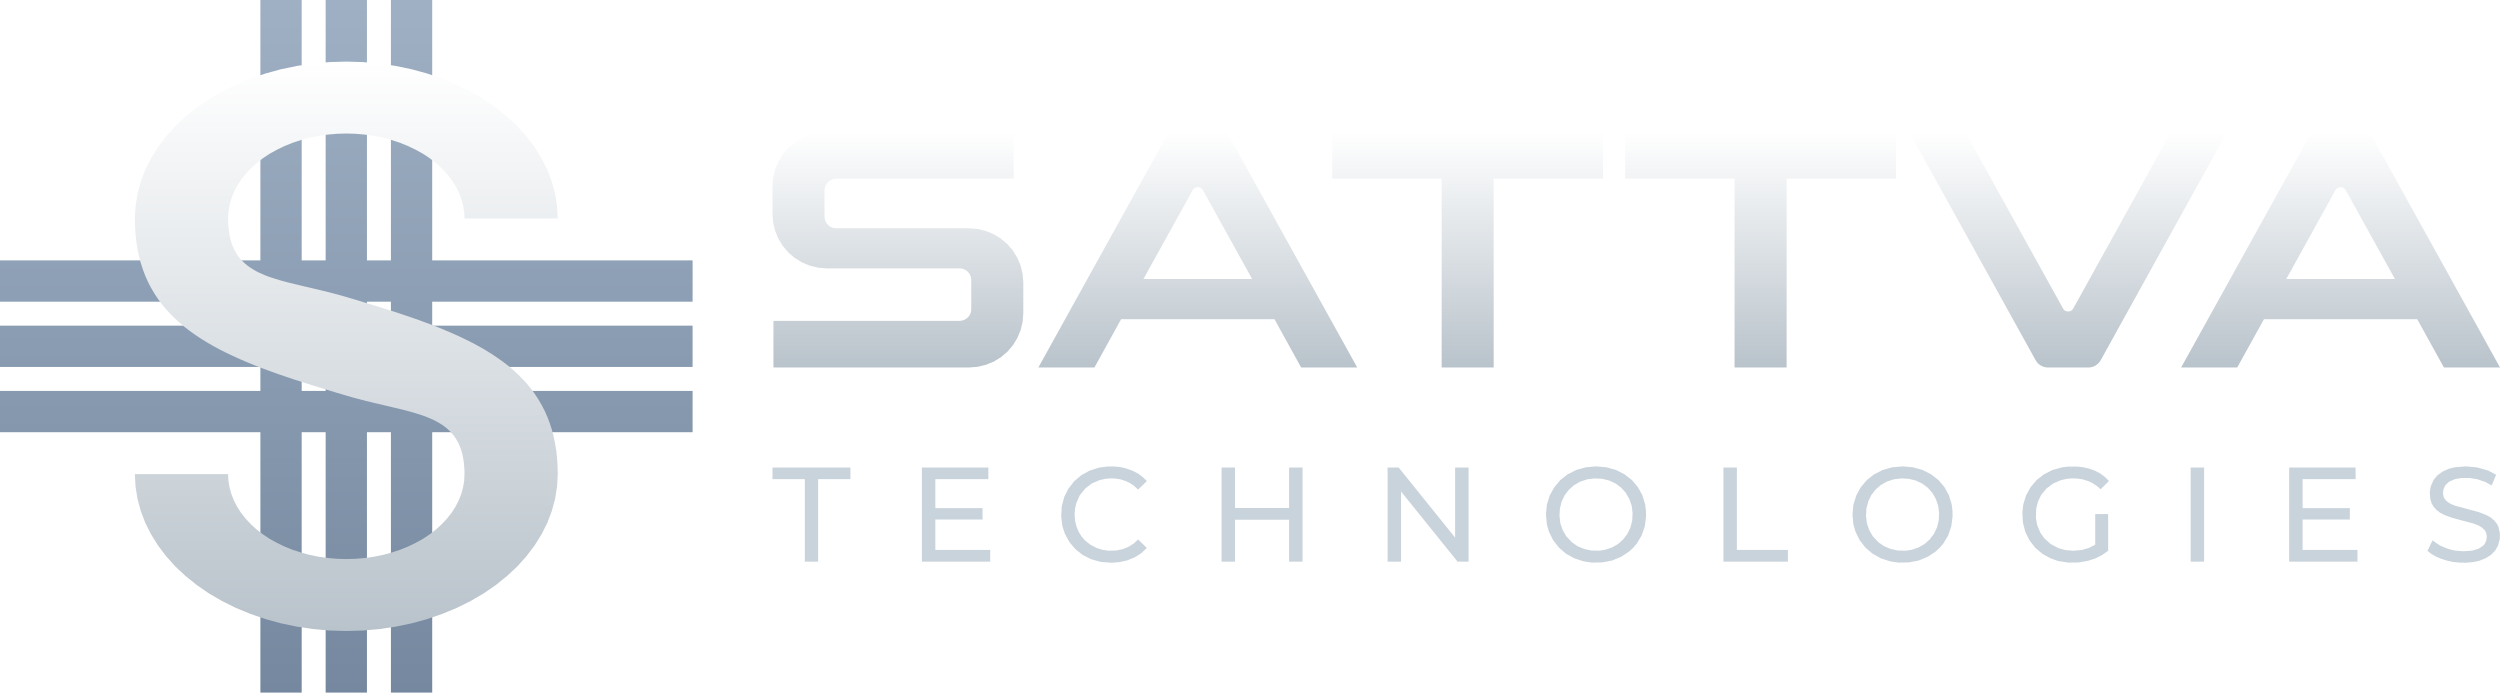
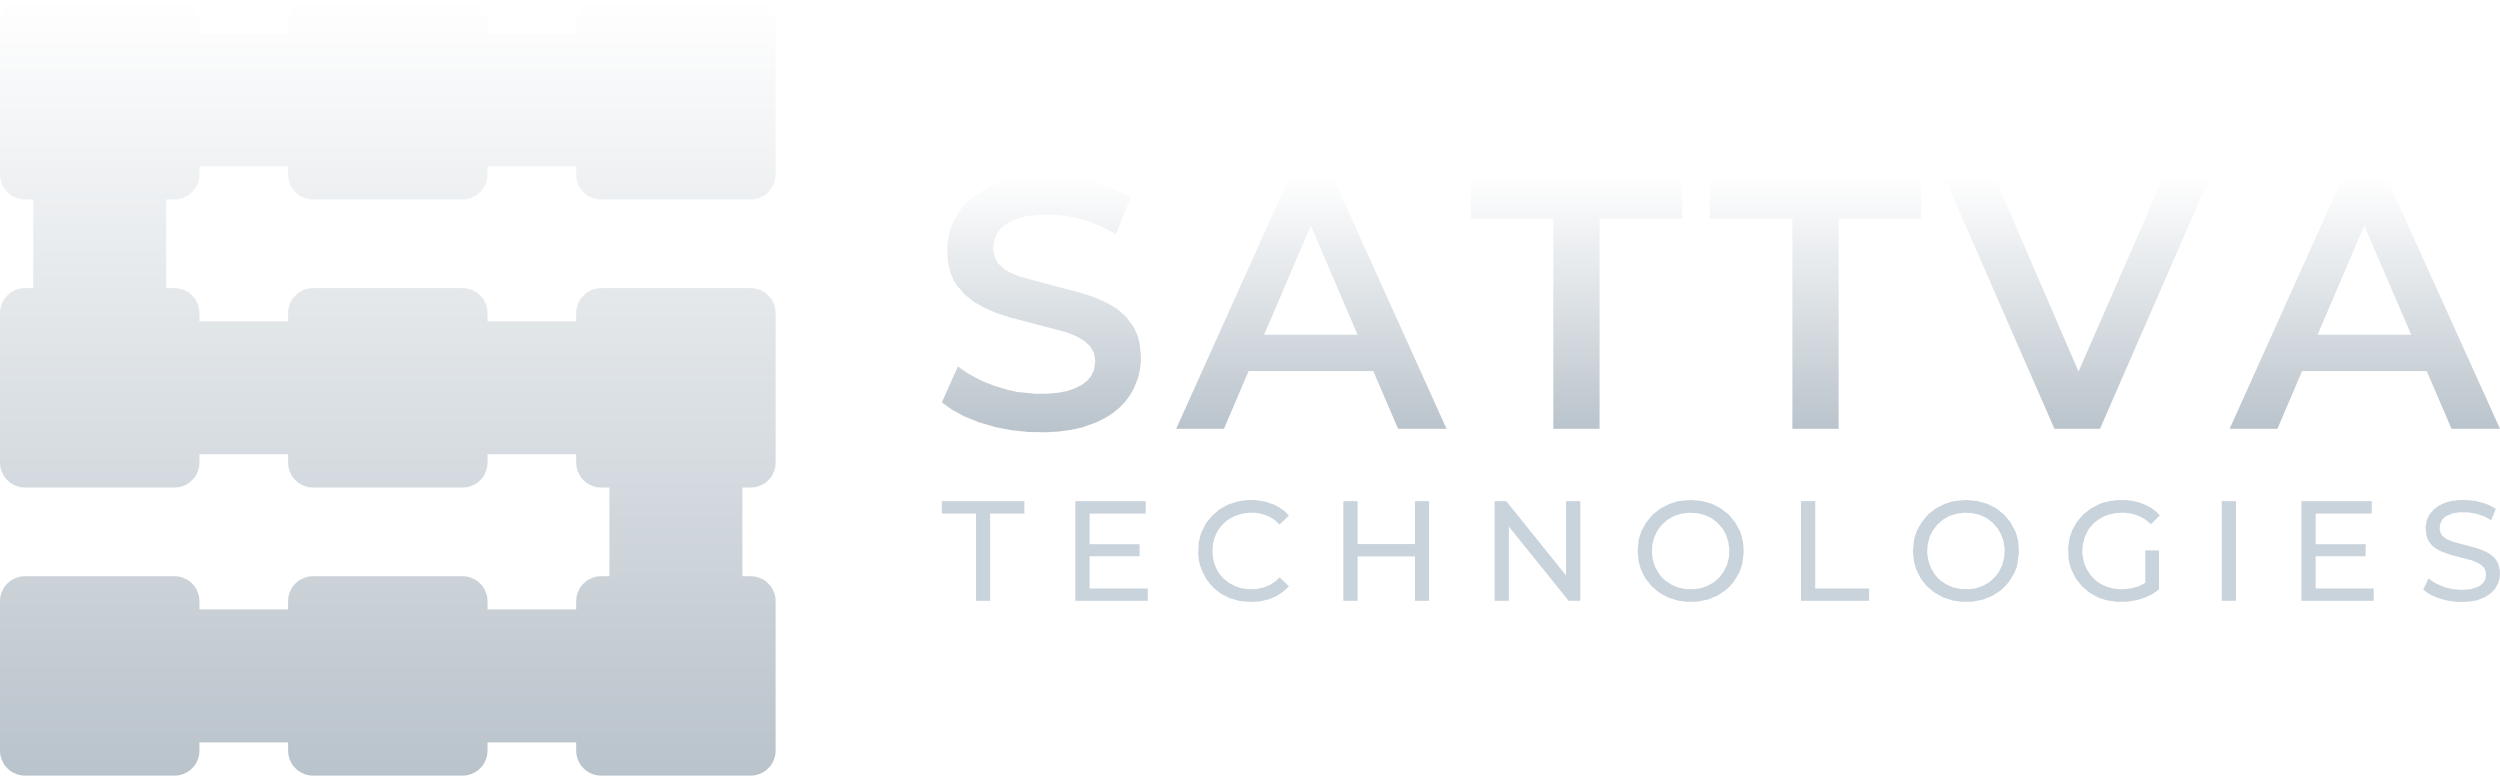
- <svg xmlns="http://www.w3.org/2000/svg" viewBox="0 0 3754.0 1040.0" role="img" aria-label="Sattva Technologies">
+ <svg xmlns="http://www.w3.org/2000/svg" viewBox="0 0 1805.0 560.0" role="img" aria-label="Sattva Technologies">
  <defs>
    <linearGradient id="sv" x1="0" y1="0" x2="0" y2="1">
      <stop offset="0" stop-color="#ffffff" />
      <stop offset="1" stop-color="#b9c3cb" />
    </linearGradient>
-     <linearGradient id="st" x1="0" y1="0" x2="0" y2="1">
-       <stop offset="0" stop-color="#9fb0c4" />
-       <stop offset="1" stop-color="#75889f" />
-     </linearGradient>
  </defs>
-   <path fill="url(#st)" fill-rule="evenodd" d="M1040 391L649 391L649 0L587 0L587 391L551 391L551 0L489 0L489 391L453 391L453 0L391 0L391 391L0 391L0 453L391 453L391 489L0 489L0 551L391 551L391 587L0 587L0 649L391 649L391 1040L453 1040L453 649L489 649L489 1040L551 1040L551 649L587 649L587 1040L649 1040L649 649L1040 649L1040 587L649 587L649 551L1040 551L1040 489L649 489L649 453L1040 453ZM453 551L489 551L489 587L453 587ZM587 551L587 587L551 587L551 551ZM551 489L551 453L587 453L587 489ZM453 489L453 453L489 453L489 489Z" />
-   <path fill="url(#sv)" fill-rule="evenodd" d="M837.5 328L836.5 309.5L833.6 291.2L828.7 273L822 255.2L813.3 237.9L802.9 221.1L790.7 205L776.9 189.6L761.4 175.1L744.5 161.5L726.2 148.9L706.6 137.5L685.9 127.2L664.1 118.2L641.5 110.4L618.1 104L594.1 99L569.7 95.4L544.9 93.2L520 92.5L495.1 93.2L470.3 95.4L445.9 99L421.9 104L398.5 110.4L375.9 118.2L354.1 127.2L333.4 137.5L313.8 148.9L295.5 161.5L278.6 175.1L263.1 189.6L249.3 205L237.1 221.1L226.7 237.9L218 255.2L211.3 273L206.4 291.2L203.5 309.5L202.5 328L202.8 340.2L203.5 351.9L204.7 363.2L206.5 374.1L208.7 384.6L211.3 394.7L214.5 404.5L218 413.8L222 422.9L226.5 431.6L231.4 440L236.6 448L242.3 455.8L248.4 463.3L254.9 470.4L261.8 477.4L269 484L276.6 490.5L284.6 496.7L292.9 502.6L301.6 508.4L310.6 514L319.9 519.4L329.5 524.6L339.5 529.6L349.7 534.5L360.3 539.3L371.1 543.9L382.2 548.5L393.5 552.9L405.2 557.2L417 561.5L429.1 565.6L441.5 569.8L454.1 573.8L466.8 577.9L479.8 581.9L493 585.9L506.4 590L520 594L527.5 596.2L534.9 598.2L542.2 600.1L549.4 602L556.5 603.7L563.5 605.4L570.4 607L577.1 608.6L583.7 610.1L590.2 611.7L596.5 613.2L602.7 614.7L608.8 616.2L614.7 617.8L620.4 619.4L626 621.1L631.4 622.8L636.6 624.6L641.6 626.5L646.5 628.6L651.2 630.7L655.7 633L659.9 635.4L664 638L667.9 640.8L671.5 643.7L675 646.9L678.2 650.3L681.2 653.8L683.9 657.7L686.4 661.8L688.7 666.1L690.7 670.7L692.5 675.7L694 680.9L695.2 686.4L696.2 692.3L696.9 698.5L697.4 705.1L697.5 712L697 722L695.3 731.9L692.6 741.8L688.8 751.4L684 760.8L678.2 769.9L671.3 778.6L663.6 786.9L655 794.8L645.5 802.2L635.3 809L624.3 815.1L612.7 820.7L600.6 825.6L587.9 829.8L574.9 833.3L561.4 836L547.8 837.9L533.9 839.1L520 839.5L506.1 839.1L492.2 837.9L478.6 836L465.1 833.3L452.1 829.8L439.4 825.6L427.3 820.7L415.7 815.1L404.7 809L394.5 802.2L385 794.8L376.4 786.9L368.7 778.6L361.8 769.9L356 760.8L351.2 751.4L347.4 741.8L344.7 731.9L343 722L342.5 712L202.5 712L203.5 730.5L206.4 748.8L211.3 767L218 784.8L226.7 802.1L237.1 818.9L249.3 835L263.1 850.4L278.6 864.9L295.5 878.5L313.8 891.1L333.4 902.5L354.1 912.8L375.9 921.8L398.5 929.6L421.9 936L445.9 941L470.3 944.6L495.1 946.8L520 947.5L544.9 946.8L569.7 944.6L594.1 941L618.1 936L641.5 929.6L664.1 921.8L685.9 912.8L706.6 902.5L726.2 891.1L744.5 878.5L761.4 864.9L776.9 850.4L790.7 835L802.9 818.9L813.3 802.1L822 784.8L828.7 767L833.6 748.8L836.5 730.5L837.5 712L837.2 699.8L836.5 688.1L835.3 676.8L833.5 665.9L831.3 655.4L828.7 645.3L825.5 635.5L822 626.2L818 617.1L813.5 608.4L808.6 600L803.4 592L797.7 584.2L791.6 576.7L785.1 569.6L778.2 562.6L771 556L763.4 549.5L755.4 543.3L747.1 537.4L738.4 531.6L729.4 526L720.1 520.6L710.5 515.4L700.5 510.4L690.3 505.5L679.7 500.7L668.9 496.1L657.8 491.5L646.5 487.1L634.8 482.8L623 478.5L610.9 474.4L598.5 470.2L585.9 466.2L573.2 462.1L560.2 458.1L547 454.1L533.6 450L520 446L512.5 443.8L505.1 441.8L497.8 439.9L490.6 438L483.5 436.3L476.5 434.6L469.6 433L462.9 431.4L456.3 429.9L449.8 428.3L443.5 426.8L437.3 425.3L431.2 423.8L425.3 422.2L419.6 420.6L414 418.9L408.6 417.2L403.4 415.4L398.4 413.5L393.5 411.4L388.8 409.3L384.3 407L380.1 404.6L376 402L372.1 399.2L368.5 396.3L365 393.1L361.8 389.7L358.8 386.2L356.1 382.3L353.6 378.2L351.3 373.9L349.3 369.3L347.5 364.3L346 359.1L344.8 353.6L343.8 347.7L343.1 341.5L342.6 334.9L342.5 328L343 318L344.7 308.1L347.4 298.2L351.2 288.6L356 279.2L361.8 270.1L368.7 261.4L376.4 253.1L385 245.2L394.5 237.8L404.7 231L415.7 224.9L427.3 219.3L439.4 214.4L452.1 210.2L465.1 206.7L478.6 204L492.2 202.1L506.1 200.9L520 200.5L533.9 200.9L547.8 202.1L561.4 204L574.9 206.7L587.9 210.2L600.6 214.4L612.7 219.3L624.3 224.9L635.3 231L645.5 237.8L655 245.2L663.6 253.1L671.3 261.4L678.2 270.1L684 279.2L688.8 288.6L692.6 298.2L695.3 308.1L697 318L697.5 328Z" />
-   <path fill="url(#sv)" fill-rule="evenodd" d="M1228.6 199.2L1216.2 202.2L1204.4 207.1L1193.5 213.8L1183.8 222L1175.5 231.7L1168.9 242.6L1164 254.4L1161 266.8L1160 279.6L1160 321.6L1161 334.4L1164 346.8L1168.9 358.6L1175.5 369.4L1183.8 379.1L1193.5 387.4L1204.4 394.1L1216.2 399L1228.6 402L1241.3 403L1440.8 403L1443.5 403.2L1446.2 403.8L1448.8 404.9L1451.2 406.3L1453.3 408.1L1455.1 410.2L1456.5 412.6L1457.6 415.2L1458.2 417.9L1458.4 420.6L1458.4 464.1L1458.2 466.9L1457.6 469.6L1456.5 472.2L1455.1 474.5L1453.3 476.6L1451.2 478.4L1448.8 479.9L1446.2 480.9L1443.5 481.6L1440.8 481.8L1161.4 481.8L1161.4 551.8L1455.3 551.8L1468 550.8L1480.4 547.8L1492.2 543L1503.1 536.3L1512.8 528L1521.1 518.3L1527.7 507.4L1532.6 495.6L1535.6 483.2L1536.6 470.5L1536.6 424.2L1535.6 411.5L1532.6 399L1527.7 387.3L1521.1 376.4L1512.8 366.7L1503.1 358.4L1492.2 351.7L1480.4 346.8L1468 343.8L1455.3 342.8L1255.8 342.8L1253.1 342.6L1250.4 342L1247.8 340.9L1245.4 339.5L1243.3 337.7L1241.5 335.6L1240.1 333.2L1239 330.6L1238.4 327.9L1238.1 325.2L1238.1 285.9L1238.4 283.2L1239 280.5L1240.1 277.9L1241.5 275.5L1243.3 273.4L1245.4 271.6L1247.8 270.2L1250.4 269.1L1253.1 268.5L1255.8 268.2L1522.1 268.2L1522.1 198.2L1241.3 198.2ZM1847 207.2L1845.6 205.5L1844 203.9L1842.2 202.4L1840.4 201.2L1838.4 200.1L1836.3 199.3L1834.1 198.7L1831.8 198.3L1829.6 198.2L1767.6 198.2L1765.4 198.3L1763.1 198.7L1760.9 199.3L1758.8 200.1L1756.8 201.2L1755 202.4L1753.2 203.9L1751.6 205.5L1750.2 207.2L1749.1 209.2L1611.6 457.2L1599.4 479.3L1559.2 551.8L1643.4 551.8L1683.5 479.3L1913.7 479.3L1953.8 551.8L2038 551.8L1997.8 479.3L1964.3 418.9L1848.2 209.2ZM1794.9 281.8L1796.7 281.2L1798.6 281L1800.5 281.2L1802.3 281.8L1803.9 282.8L1805.3 284L1806.3 285.6L1880.2 418.9L1717 418.9L1790.9 285.6L1791.9 284L1793.3 282.8ZM2164.8 198.2L2000.5 198.2L2000.5 268.2L2164.8 268.2L2164.8 551.8L2242.9 551.8L2242.9 268.2L2407.1 268.2L2407.1 198.2L2242.9 198.2ZM2682.8 198.2L2604.6 198.2L2440.4 198.2L2440.4 268.2L2604.6 268.2L2604.6 551.8L2682.8 551.8L2682.8 268.2L2847 268.2L2847 198.2ZM3140.3 551.3L3142.5 550.8L3144.6 549.9L3146.6 548.9L3148.4 547.6L3150.2 546.2L3151.8 544.6L3153.2 542.8L3154.4 540.9L3344.2 198.2L3260 198.2L3113.2 463.2L3112.2 464.7L3110.8 466L3109.2 467L3107.4 467.5L3105.5 467.7L3103.6 467.5L3101.9 467L3100.2 466L3098.9 464.7L3097.8 463.2L2951 198.2L2866.8 198.2L3056.7 540.9L3057.9 542.8L3059.3 544.6L3060.8 546.2L3062.6 547.6L3064.5 548.9L3066.5 549.9L3068.6 550.8L3070.7 551.3L3073 551.7L3075.2 551.8L3135.8 551.8L3138 551.7ZM3564.2 209.2L3563 207.2L3561.6 205.5L3560 203.9L3558.3 202.4L3556.4 201.2L3554.4 200.1L3552.3 199.3L3550.1 198.7L3547.9 198.3L3545.6 198.2L3483.6 198.2L3481.4 198.3L3479.1 198.7L3477 199.3L3474.9 200.1L3472.9 201.2L3471 202.4L3469.2 203.9L3467.7 205.5L3466.3 207.2L3465.1 209.2L3348.9 418.9L3339.4 436.1L3315.4 479.3L3275.2 551.8L3359.4 551.8L3399.6 479.3L3629.7 479.3L3669.8 551.8L3754 551.8L3713.9 479.3L3689.8 435.9L3680.4 418.9ZM3511 281.8L3512.8 281.2L3514.6 281L3516.5 281.2L3518.3 281.8L3519.9 282.8L3521.3 284L3522.4 285.6L3596.2 418.9L3433.1 418.9L3506.9 285.6L3508 284L3509.4 282.8Z" />
-   <path fill="#c9d3dc" fill-rule="evenodd" d="M1277 719.5L1277 702L1160 702L1160 719.5L1208.5 719.5L1208.5 843.4L1228.5 843.4L1228.5 719.5ZM1404.5 825.8L1404.5 780.1L1475.4 780.1L1475.4 763L1404.5 763L1404.5 719.5L1484.1 719.5L1484.1 702L1384.3 702L1384.3 843.4L1486.9 843.4L1486.9 825.8ZM1681 844.1L1692.9 841.4L1704 836.9L1713.7 830.7L1722.1 822.8L1709 810.1L1702.2 816.3L1694.8 821L1686.7 824.4L1676 826.7L1664.5 826.9L1655.5 825.6L1647.1 823L1637.5 818.1L1629.4 811.7L1623.9 805.4L1619.6 798.3L1616.3 790.3L1614.3 781.8L1613.6 772.7L1614.3 763.6L1616.3 755L1621.6 743.4L1629.4 733.7L1639.3 726.1L1651.2 720.9L1659.9 719L1666.8 718.4L1673.7 718.5L1682.5 719.8L1690.8 722.5L1696.7 725.3L1702.2 729L1709 735.1L1722.1 722.4L1715.9 716.3L1709 711.2L1701.3 707.1L1690.1 703.1L1681.1 701.2L1671.6 700.4L1662 700.6L1649.9 702.3L1635.9 706.8L1623.5 713.7L1612.9 722.8L1604.3 733.8L1598 746.4L1594.3 760.5L1593.5 775.8L1595.4 790.6L1599.1 801.6L1605.8 813.9L1614.7 824.5L1625.6 833.2L1638.4 839.7L1652.6 843.7L1668.2 845ZM1955.9 702L1935.7 702L1935.7 762.8L1854.5 762.8L1854.5 702L1834.3 702L1834.3 843.4L1854.5 843.4L1854.5 780.4L1935.7 780.4L1935.7 843.4L1955.9 843.4ZM2205.2 843.4L2205.2 702L2185 702L2185 807.3L2100.2 702L2083.6 702L2083.6 843.4L2103.8 843.4L2103.8 738L2188.7 843.4ZM2406.3 844.5L2421 841.6L2434.5 836L2446.2 828.2L2452.4 822.5L2457.9 816.1L2465 804.2L2469.8 790.6L2471.7 775.8L2471.5 766.5L2470.4 757.6L2466.2 743.8L2459.5 731.5L2450.4 720.8L2439.4 712.2L2426.6 705.7L2412.3 701.7L2396.8 700.3L2381.1 701.7L2366.7 705.8L2353.9 712.3L2342.8 721L2333.9 731.7L2327.1 744L2322.8 757.7L2321.4 772.7L2322.8 787.6L2326 798.7L2332.3 811.3L2340.9 822.3L2351.5 831.4L2364.1 838.4L2378.2 843L2390.4 844.8ZM2389.8 826.7L2378.9 824.4L2369.1 820.3L2360.5 814.4L2351.9 805.3L2346.6 796.2L2343.1 786.1L2341.7 775L2342.3 763.6L2345 753.1L2349.6 743.5L2355.9 735.3L2363.8 728.4L2372.9 723.2L2383.2 719.8L2394.4 718.4L2405.9 719L2416.5 721.6L2426.1 726.1L2434.4 732.3L2441.3 740.1L2446.5 749.1L2450.1 759.3L2451.5 770.3L2450.9 781.8L2448.2 792.3L2443.6 801.8L2437.3 810.1L2429.6 816.9L2420.5 822.1L2410.2 825.6L2401.4 826.9ZM2608.1 825.8L2608.1 702L2587.9 702L2587.9 843.4L2684.7 843.4L2684.7 825.8ZM2866.5 844.5L2881.3 841.6L2894.8 836L2906.5 828.2L2912.7 822.5L2918.1 816.1L2925.3 804.2L2930 790.6L2932 775.8L2931.8 766.5L2930.7 757.6L2926.5 743.8L2919.8 731.5L2910.7 720.8L2899.7 712.2L2886.9 705.7L2872.6 701.7L2857.1 700.3L2841.4 701.7L2827 705.8L2814.1 712.3L2803.1 721L2794.1 731.7L2787.4 744L2783.1 757.7L2781.7 772.7L2783.1 787.6L2786.3 798.7L2792.6 811.3L2801.2 822.3L2811.8 831.4L2824.3 838.4L2838.5 843L2850.7 844.8ZM2850.1 826.7L2839.2 824.4L2829.4 820.3L2820.8 814.4L2812.2 805.3L2806.9 796.2L2803.4 786.1L2802 775L2802.6 763.6L2805.3 753.1L2809.9 743.5L2816.2 735.3L2824.1 728.4L2833.2 723.2L2843.5 719.8L2854.7 718.4L2866.2 719L2876.8 721.6L2886.4 726.1L2894.7 732.3L2901.6 740.1L2906.8 749.1L2910.3 759.3L2911.8 770.3L2911.2 781.8L2908.5 792.3L2903.9 801.8L2897.6 810.1L2889.9 816.9L2880.8 822.1L2870.5 825.6L2861.7 826.9ZM3121 844.6L3135.4 842.1L3146.5 838.5L3156.6 833.4L3165.6 827L3165.6 771.9L3146.2 771.9L3146.2 817.9L3136.9 822.7L3126.3 825.8L3113.1 827L3101.4 826L3090.7 823L3079.3 816.9L3069.9 808.5L3063.8 800L3058.9 788.1L3057.1 777.2L3057.6 763.6L3060.3 753L3064.9 743.4L3072.8 733.7L3082.9 726.1L3095 720.9L3103.9 719L3110.9 718.4L3118 718.5L3127 719.7L3135.4 722.3L3141.4 725L3149 730L3154.3 734.7L3166.8 722.2L3160.6 716.1L3153.7 711L3145.9 706.9L3137.5 703.8L3128.5 701.7L3119.1 700.6L3106 700.6L3096.6 701.7L3082.2 705.7L3069.3 712.2L3058.2 720.8L3049.2 731.5L3042.4 743.8L3038.1 757.6L3036.8 769.5L3037.6 784.9L3041.3 798.9L3047.6 811.5L3056.1 822.5L3066.8 831.6L3079.3 838.5L3090.4 842.4L3105.6 844.8ZM3289.5 702L3289.5 843.4L3309.7 843.4L3309.7 702ZM3457.6 825.8L3457.6 780.1L3528.5 780.1L3528.5 763L3457.6 763L3457.6 719.5L3537.2 719.5L3537.2 702L3437.4 702L3437.4 843.4L3540 843.4L3540 825.8ZM3713.1 844.1L3722.2 842.3L3732.4 838.3L3740.7 833L3746.9 826.5L3751.1 819L3753.8 809L3753.8 800.5L3751.7 791.2L3749.4 786.6L3745.2 781.4L3740.1 777.1L3734 773.7L3722.2 769L3686.9 759.5L3681.1 757.2L3676.2 754.4L3672.2 750.9L3669.5 746.7L3668.4 741.4L3668.9 735.1L3671.9 728.6L3677.6 723.3L3686.3 719.5L3695.9 717.8L3708.4 717.8L3720.3 719.7L3732.1 723.8L3741.5 729L3748.1 712.9L3736.3 706.6L3719.8 701.9L3702.7 700.3L3685.7 701.7L3677.1 703.9L3667.5 708.3L3659.9 713.9L3654.3 720.6L3650 730.3L3648.6 738.6L3649.3 749.1L3651.5 756.2L3654.1 760.6L3658.6 765.7L3663.9 769.8L3670.1 773.1L3682.2 777.6L3714 786.1L3721.4 788.9L3726.4 791.8L3731.2 796.2L3733.4 800.6L3734.2 806L3733.3 811.9L3731.3 816.2L3729 819.1L3722.2 823.8L3712.4 826.8L3699.3 827.8L3686 826.7L3675.7 824.1L3663.9 819.1L3652.6 811.5L3645.1 827.2L3650.8 831.7L3657.5 835.6L3665.4 839L3674.3 841.8L3683.4 843.8L3692.8 844.8L3702.9 845Z" />
+   <path fill="url(#sv)" fill-rule="evenodd" d="M9.8 2L7.4 3.4L5.3 5.3L3.4 7.4L2 9.8L0.9 12.4L0.2 15.2L0 18L0 126L0.2 128.8L0.9 131.6L2 134.2L3.4 136.6L5.3 138.7L7.4 140.6L9.8 142L12.4 143.1L15.2 143.8L18 144L24 144L24 208L18 208L15.2 208.2L12.4 208.9L9.8 210L7.4 211.4L5.3 213.3L3.4 215.4L2 217.8L0.9 220.4L0.2 223.2L0 226L0 334L0.2 336.8L0.9 339.6L2 342.2L3.4 344.6L5.3 346.7L7.4 348.6L9.8 350L12.4 351.1L15.2 351.8L18 352L126 352L128.8 351.8L131.6 351.1L134.2 350L136.6 348.6L138.7 346.7L140.6 344.6L142 342.2L143.1 339.6L143.8 336.8L144 334L144 328L208 328L208 334L208.2 336.8L208.9 339.6L210 342.2L211.4 344.6L213.3 346.7L215.4 348.6L217.8 350L220.4 351.1L223.2 351.8L226 352L334 352L336.8 351.8L339.6 351.1L342.2 350L344.6 348.6L346.7 346.7L348.6 344.6L350 342.2L351.1 339.6L351.8 336.8L352 334L352 328L416 328L416 334L416.2 336.8L416.9 339.6L418 342.2L419.4 344.6L421.3 346.7L423.4 348.6L425.8 350L428.4 351.1L431.2 351.8L434 352L440 352L440 416L434 416L431.2 416.2L428.4 416.9L425.8 418L423.4 419.4L421.3 421.3L419.4 423.4L418 425.8L416.9 428.4L416.2 431.2L416 434L416 440L352 440L352 434L351.8 431.2L351.1 428.4L350 425.8L348.6 423.4L346.7 421.3L344.6 419.4L342.2 418L339.6 416.9L336.8 416.2L334 416L226 416L223.2 416.2L220.4 416.9L217.8 418L215.4 419.4L213.3 421.3L211.4 423.4L210 425.8L208.9 428.4L208.2 431.2L208 434L208 440L144 440L144 434L143.8 431.2L143.1 428.4L142 425.8L140.6 423.4L138.7 421.3L136.6 419.4L134.2 418L131.6 416.9L128.8 416.2L126 416L18 416L15.2 416.2L12.4 416.9L9.8 418L7.4 419.4L5.3 421.3L3.4 423.4L2 425.8L0.9 428.4L0.2 431.2L0 434L0 542L0.2 544.8L0.9 547.6L2 550.2L3.4 552.6L5.3 554.7L7.4 556.6L9.8 558L12.4 559.1L15.2 559.8L18 560L126 560L128.8 559.8L131.6 559.1L134.2 558L136.6 556.6L138.7 554.7L140.6 552.6L142 550.2L143.1 547.6L143.8 544.8L144 542L144 536L208 536L208 542L208.2 544.8L208.9 547.6L210 550.2L211.4 552.6L213.3 554.7L215.4 556.6L217.8 558L220.4 559.1L223.2 559.8L226 560L334 560L336.8 559.8L339.6 559.1L342.2 558L344.6 556.6L346.7 554.7L348.6 552.6L350 550.2L351.1 547.6L351.8 544.8L352 542L352 536L416 536L416 542L416.2 544.8L416.9 547.6L418 550.2L419.4 552.6L421.3 554.7L423.4 556.6L425.8 558L428.4 559.1L431.2 559.8L434 560L542 560L544.8 559.8L547.6 559.1L550.2 558L552.6 556.6L554.7 554.7L556.6 552.6L558 550.2L559.1 547.6L559.8 544.8L560 542L560 434L559.8 431.2L559.1 428.4L558 425.8L556.6 423.4L554.7 421.3L552.6 419.4L550.2 418L547.6 416.9L544.8 416.2L542 416L536 416L536 352L542 352L544.8 351.8L547.6 351.1L550.2 350L552.6 348.6L554.7 346.7L556.6 344.6L558 342.2L559.1 339.6L559.8 336.8L560 334L560 226L559.8 223.2L559.1 220.4L558 217.8L556.6 215.4L554.7 213.3L552.6 211.4L550.2 210L547.6 208.9L544.8 208.2L542 208L434 208L431.2 208.2L428.4 208.9L425.8 210L423.4 211.4L421.3 213.3L419.4 215.4L418 217.8L416.9 220.4L416.2 223.2L416 226L416 232L352 232L352 226L351.8 223.2L351.1 220.4L350 217.8L348.6 215.4L346.7 213.3L344.6 211.4L342.2 210L339.6 208.9L336.8 208.2L334 208L226 208L223.2 208.2L220.4 208.9L217.8 210L215.4 211.4L213.3 213.3L211.4 215.4L210 217.8L208.9 220.4L208.2 223.2L208 226L208 232L144 232L144 226L143.8 223.2L143.1 220.4L142 217.8L140.6 215.4L138.7 213.3L136.6 211.4L134.2 210L131.6 208.9L128.8 208.2L126 208L120 208L120 144L126 144L128.8 143.8L131.6 143.1L134.2 142L136.6 140.6L138.7 138.7L140.6 136.6L142 134.2L143.1 131.6L143.8 128.8L144 126L144 120L208 120L208 126L208.2 128.8L208.9 131.6L210 134.2L211.4 136.6L213.3 138.7L215.4 140.6L217.8 142L220.4 143.1L223.2 143.8L226 144L334 144L336.8 143.8L339.6 143.1L342.2 142L344.6 140.6L346.7 138.7L348.6 136.6L350 134.2L351.1 131.6L351.8 128.8L352 126L352 120L416 120L416 126L416.2 128.8L416.9 131.6L418 134.2L419.4 136.6L421.3 138.7L423.4 140.6L425.8 142L428.4 143.1L431.2 143.8L434 144L542 144L544.8 143.8L547.6 143.1L550.2 142L552.6 140.6L554.7 138.7L556.6 136.6L558 134.2L559.1 131.6L559.8 128.8L560 126L560 18L559.8 15.2L559.1 12.4L558 9.8L556.6 7.4L554.7 5.3L552.6 3.4L550.2 2L547.6 0.9L544.8 0.2L542 0L434 0L431.2 0.2L428.4 0.9L425.8 2L423.4 3.4L421.3 5.3L419.4 7.4L418 9.8L416.9 12.4L416.2 15.2L416 18L416 24L352 24L352 18L351.8 15.2L351.1 12.4L350 9.8L348.6 7.4L346.7 5.3L344.6 3.4L342.2 2L339.6 0.9L336.8 0.2L334 0L226 0L223.2 0.2L220.4 0.9L217.8 2L215.4 3.4L213.3 5.3L211.4 7.4L210 9.8L208.9 12.4L208.2 15.2L208 18L208 24L144 24L144 18L143.8 15.2L143.1 12.4L142 9.8L140.6 7.4L138.7 5.3L136.6 3.4L134.2 2L131.6 0.9L128.8 0.2L126 0L18 0L15.2 0.2L12.4 0.9Z" />
+   <path fill="url(#sv)" fill-rule="evenodd" d="M883.7 309.6L901.5 267.9L991.5 267.9L1009.4 309.6L1044.4 309.6L963.1 129.6L930.2 129.6L849.2 309.6ZM912.7 241.7L946.4 162.9L980.2 241.7ZM1214.6 157.9L1214.6 129.6L1061.9 129.6L1061.9 157.9L1121.5 157.9L1121.5 309.6L1154.9 309.6L1154.9 157.9ZM1387.1 157.9L1387.1 129.6L1234.4 129.6L1234.4 157.9L1294.1 157.9L1294.1 309.6L1327.5 309.6L1327.5 157.9ZM1594.7 129.6L1561.2 129.6L1500.7 268.3L1440.9 129.6L1404.6 129.6L1483.3 309.6L1516.2 309.6ZM1662.1 267.9L1752.1 267.9L1770 309.6L1805 309.6L1723.7 129.6L1690.8 129.6L1609.8 309.6L1644.3 309.6ZM1707 162.9L1740.9 241.7L1673.3 241.7ZM765 311.5L773.5 310.3L781.4 308.6L791.9 304.8L798 301.7L803.5 298.2L808.3 294.3L812.4 290L815.9 285.3L818.7 280.3L821.8 272.5L823 267.1L823.7 261.5L823.7 255.9L822.8 248.1L821.7 243.4L820 239.2L818 235.3L812.8 228.5L806.4 222.9L798.9 218.5L790.8 214.9L782 211.9L736.1 199.7L729.5 196.9L725.3 194.4L720.7 190.3L718 185.3L717 179.2L718 172.6L719.6 169.1L721.9 165.8L724.9 162.9L728.9 160.3L733.6 158.1L739.3 156.4L750.8 154.9L763.3 155.1L770.7 156L778.2 157.6L785.9 159.8L793.5 162.6L805.7 168.9L816.3 142.9L808.8 138.6L800.6 135L791.7 132L778.9 129L769.3 127.7L756.4 127L742.3 127.7L733.8 128.8L722.4 131.7L715.6 134.3L709.5 137.5L704.1 141L699.3 144.9L695.2 149.2L691.7 153.9L688.9 158.9L686.7 164L685.1 169.4L684.2 175L683.9 180.7L684.1 186.3L684.8 191.4L686.8 198.4L688.6 202.5L691 206.2L696.6 212.7L703.2 218L710.9 222.3L719.2 225.9L728.2 228.9L769.6 239.8L776.6 242.5L782.4 245.8L787 249.9L789.9 254.9L790.8 261L789.8 267.3L787.5 271.9L784.9 274.9L781.4 277.7L775.6 280.6L770.1 282.4L763.8 283.6L756.4 284.2L747.6 284.3L734.5 283L727.9 281.6L718.3 278.7L709.2 275.1L703.7 272.3L698.5 269.4L691.6 264.6L680 290.5L687.5 295.9L696.4 300.7L706.8 304.9L718.4 308.3L730.3 310.6L742.6 311.9L755.8 312.1Z" />
+   <path fill="#c9d3dc" fill-rule="evenodd" d="M739.6 370.8L739.6 361.8L680 361.8L680 370.8L704.7 370.8L704.7 433.8L714.9 433.8L714.9 370.8ZM786.7 424.9L786.7 401.6L822.8 401.6L822.8 392.9L786.7 392.9L786.7 370.8L827.2 370.8L827.2 361.8L776.4 361.8L776.4 433.8L828.7 433.8L828.7 424.9ZM909.7 434.2L915.8 432.8L921.4 430.5L926.3 427.3L930.6 423.3L923.9 416.9L920.5 420L916.7 422.4L912.6 424.1L907.1 425.3L901.3 425.4L896.7 424.8L892.4 423.4L887.5 421L883.4 417.7L880.6 414.5L878.4 410.9L876.7 406.8L875.7 402.5L875.4 397.8L875.7 393.2L876.7 388.8L877.9 385.8L879.4 382.9L881.3 380.3L883.4 378L885.8 375.9L888.5 374.1L891.4 372.6L894.5 371.5L898.9 370.5L902.5 370.2L906 370.2L910.4 370.9L914.7 372.3L917.7 373.7L920.5 375.6L923.9 378.7L930.6 372.2L927.5 369.1L923.9 366.5L920 364.4L914.3 362.4L909.7 361.5L904.9 361L900 361.1L893.8 362L886.7 364.3L880.4 367.8L875 372.5L870.6 378L867.4 384.5L866.5 387.2L865.5 391.6L865.1 399.4L865.3 402.5L866.1 407L868 412.5L871.4 418.8L875.9 424.2L881.5 428.6L888 431.9L895.2 434L903.1 434.6ZM1031.8 361.8L1021.6 361.8L1021.6 392.8L980.2 392.8L980.2 361.8L969.9 361.8L969.9 433.8L980.2 433.8L980.2 401.7L1021.6 401.7L1021.6 433.8L1031.8 433.8ZM1141 433.8L1141 361.8L1130.7 361.8L1130.7 415.5L1087.5 361.8L1079.1 361.8L1079.1 433.8L1089.4 433.8L1089.4 380.2L1132.6 433.8ZM1225.6 434.4L1233.1 432.9L1239.9 430.1L1245.9 426.1L1249.1 423.2L1251.8 419.9L1255.5 413.9L1257.1 409.8L1257.9 407L1258.9 399.4L1258.8 394.7L1258.2 390.1L1257.1 385.8L1256.1 383.1L1252.6 376.9L1248 371.4L1242.4 367L1235.9 363.7L1228.6 361.7L1220.7 361L1212.7 361.7L1209.7 362.4L1205.4 363.8L1198.9 367.1L1193.3 371.5L1188.7 377L1185.2 383.2L1183.8 387.3L1183.1 390.2L1182.4 397.8L1183.1 405.4L1184.7 411.1L1187.9 417.5L1192.3 423.1L1197.7 427.7L1204.1 431.3L1211.3 433.6L1217.5 434.5ZM1217.2 425.3L1211.6 424.2L1206.6 422L1202.3 419.1L1199.9 416.9L1197.9 414.4L1195.2 409.8L1193.4 404.6L1192.7 399L1193 393.2L1194.4 387.8L1196.7 383L1199.9 378.8L1203.9 375.3L1208.6 372.6L1213.8 370.9L1219.5 370.2L1225.4 370.5L1230.8 371.8L1235.7 374.1L1239.9 377.3L1243.4 381.2L1246.1 385.8L1247.8 391L1248.6 396.6L1248.3 402.4L1246.9 407.8L1244.5 412.7L1241.4 416.9L1237.4 420.4L1232.8 423L1227.6 424.8L1223.1 425.4ZM1310.6 424.9L1310.6 361.8L1300.3 361.8L1300.3 433.8L1349.5 433.8L1349.5 424.9ZM1424.3 434.4L1431.8 432.9L1438.7 430.1L1444.7 426.1L1447.8 423.2L1450.6 419.9L1454.2 413.9L1455.9 409.8L1456.6 407L1457.6 399.4L1457.5 394.7L1457 390.1L1455.9 385.8L1454.8 383.1L1451.4 376.9L1446.8 371.4L1441.2 367L1434.7 363.7L1427.4 361.7L1419.5 361L1411.5 361.7L1408.5 362.4L1404.2 363.8L1397.6 367.1L1392 371.5L1387.5 377L1384 383.2L1382.5 387.3L1381.9 390.2L1381.1 397.8L1381.9 405.4L1383.5 411.1L1386.7 417.5L1391 423.1L1396.5 427.7L1402.8 431.3L1410.1 433.6L1416.3 434.5ZM1415.9 425.3L1410.4 424.2L1405.4 422L1401 419.1L1398.7 416.9L1396.7 414.4L1394 409.8L1392.2 404.6L1391.4 399L1391.8 393.2L1393.1 387.8L1395.5 383L1398.7 378.8L1402.7 375.3L1407.3 372.6L1412.6 370.9L1418.3 370.2L1424.1 370.5L1429.5 371.8L1434.4 374.1L1438.6 377.3L1442.1 381.2L1444.8 385.8L1446.6 391L1447.4 396.6L1447 402.4L1445.7 407.8L1443.3 412.7L1440.1 416.9L1436.2 420.4L1431.6 423L1426.3 424.8L1421.9 425.4ZM1536.1 434.4L1543.4 433.2L1549.1 431.3L1554.2 428.8L1558.8 425.5L1558.8 397.4L1548.9 397.4L1548.9 420.8L1544.2 423.3L1538.8 424.8L1532 425.5L1526.1 425L1520.6 423.4L1517.6 422L1514.8 420.4L1512.3 418.4L1510.1 416.1L1507 411.7L1505.6 408.8L1504.5 405.7L1503.5 400.1L1503.5 396.6L1503.8 393.2L1505.2 387.8L1507.5 382.9L1509.4 380.3L1511.5 378L1514 375.9L1516.7 374.1L1519.6 372.6L1522.8 371.5L1527.4 370.5L1530.9 370.2L1534.5 370.2L1539.1 370.9L1543.4 372.2L1546.5 373.6L1549.4 375.4L1553 378.5L1559.4 372.1L1556.3 369L1552.7 366.4L1548.8 364.4L1544.5 362.8L1539.9 361.7L1535.1 361.1L1528.4 361.1L1523.7 361.7L1519.2 362.7L1516.3 363.7L1509.8 367L1504.1 371.4L1499.5 376.9L1496 383.1L1494.6 387.2L1493.9 390.1L1493.2 396.2L1493.6 404L1494.6 408.4L1495.5 411.2L1498.7 417.6L1503.1 423.2L1508.5 427.8L1514.8 431.4L1520.5 433.3L1528.3 434.5ZM1604.1 361.8L1604.1 433.8L1614.4 433.8L1614.4 361.8ZM1671.9 424.9L1671.9 401.6L1708 401.6L1708 392.9L1671.9 392.9L1671.9 370.8L1712.4 370.8L1712.4 361.8L1661.6 361.8L1661.6 433.8L1713.8 433.8L1713.8 424.9ZM1784.2 434.2L1788.8 433.3L1794 431.2L1798.2 428.5L1801.4 425.2L1803.5 421.4L1804.5 418.4L1804.9 416.3L1804.9 412L1803.8 407.3L1802.6 404.9L1800.5 402.3L1797.9 400.1L1794.8 398.3L1788.8 395.9L1770.9 391.1L1767.9 389.9L1765.4 388.5L1763.3 386.8L1762 384.6L1761.4 381.9L1761.7 378.7L1763.2 375.4L1764.5 373.9L1766.1 372.7L1770.5 370.7L1775.4 369.9L1781.8 369.9L1787.8 370.9L1793.9 372.9L1798.6 375.6L1802 367.4L1799.2 365.7L1796 364.2L1792.5 363L1787.6 361.8L1783.9 361.3L1778.9 361L1775.2 361.1L1770.2 361.7L1765.9 362.8L1761 365L1757.1 367.9L1754.2 371.3L1752.7 374.2L1752 376.2L1751.3 380.5L1751.7 385.8L1752.8 389.4L1754.2 391.7L1756.4 394.3L1759.1 396.3L1762.3 398L1768.4 400.3L1784.7 404.6L1788.4 406.1L1790.9 407.5L1793.4 409.8L1794.5 412.1L1794.9 414.8L1794.5 417.8L1793.4 420L1792.2 421.5L1790.7 422.8L1788.8 423.8L1783.8 425.4L1777.1 425.9L1770.4 425.3L1765.1 424L1759.1 421.4L1756 419.6L1753.4 417.6L1749.6 425.6L1752.4 427.9L1755.9 429.9L1759.9 431.6L1764.4 433L1769.1 434L1773.9 434.5L1779 434.6Z" />
</svg>
